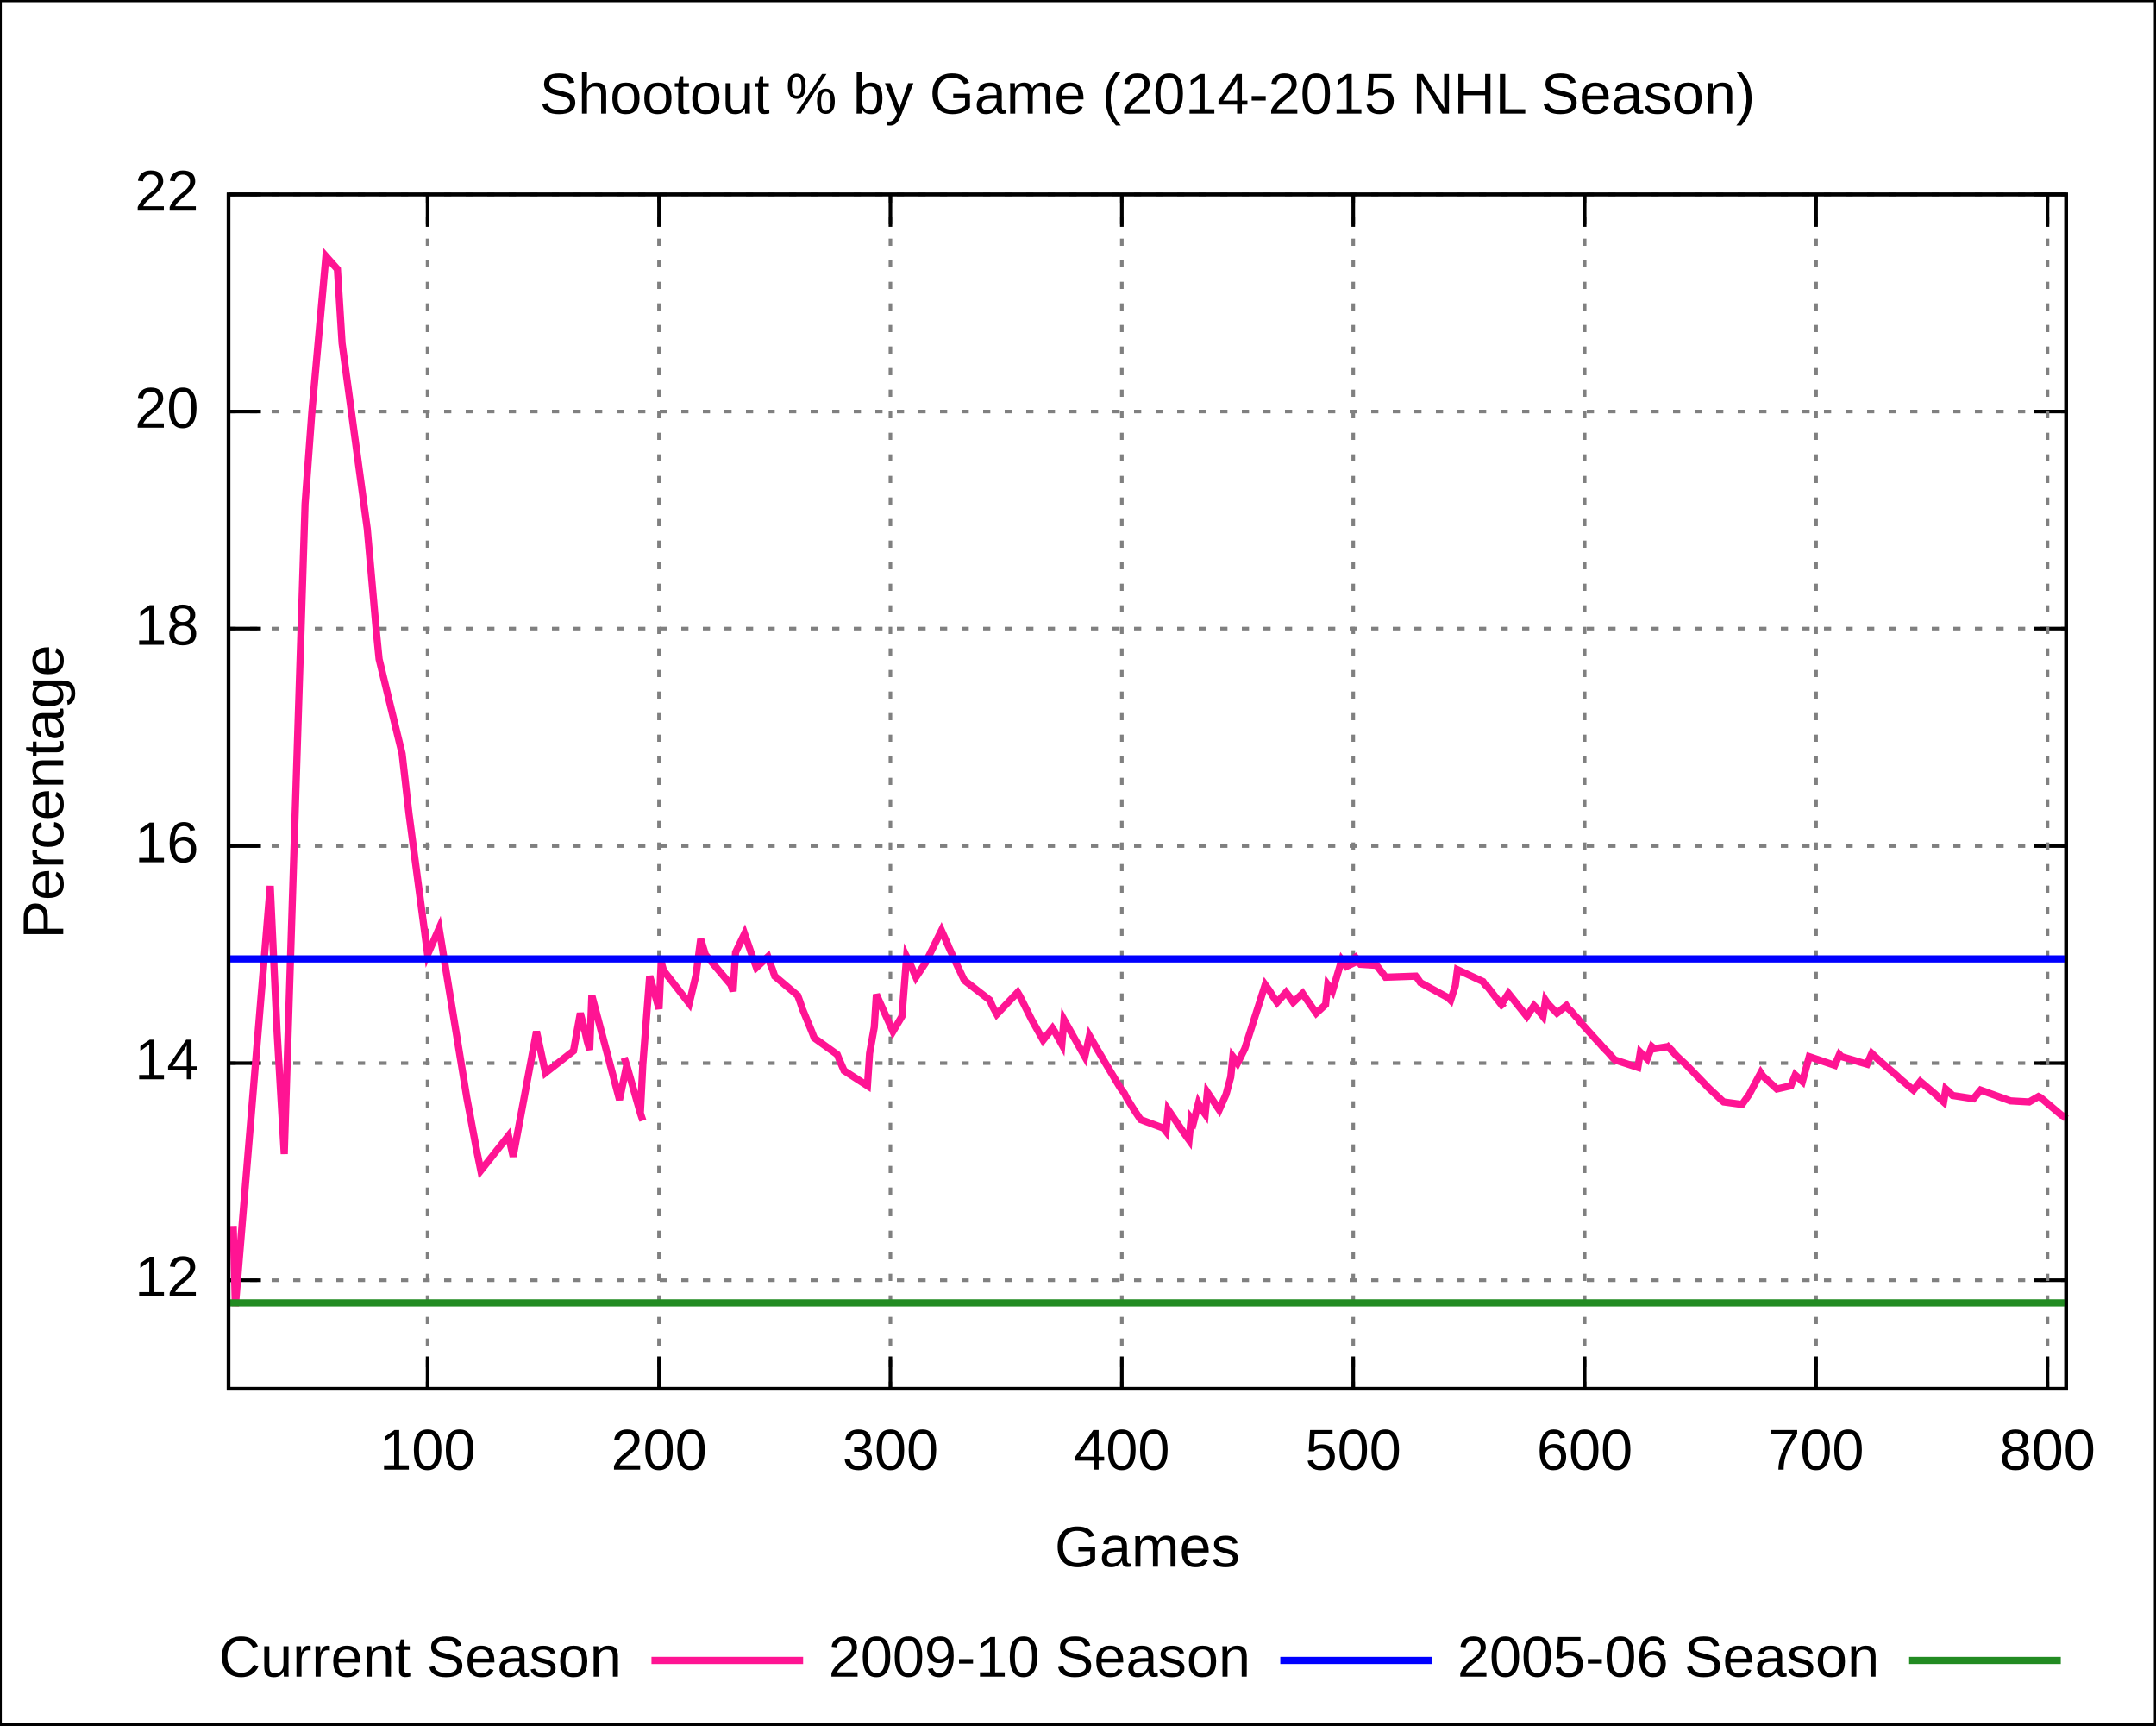
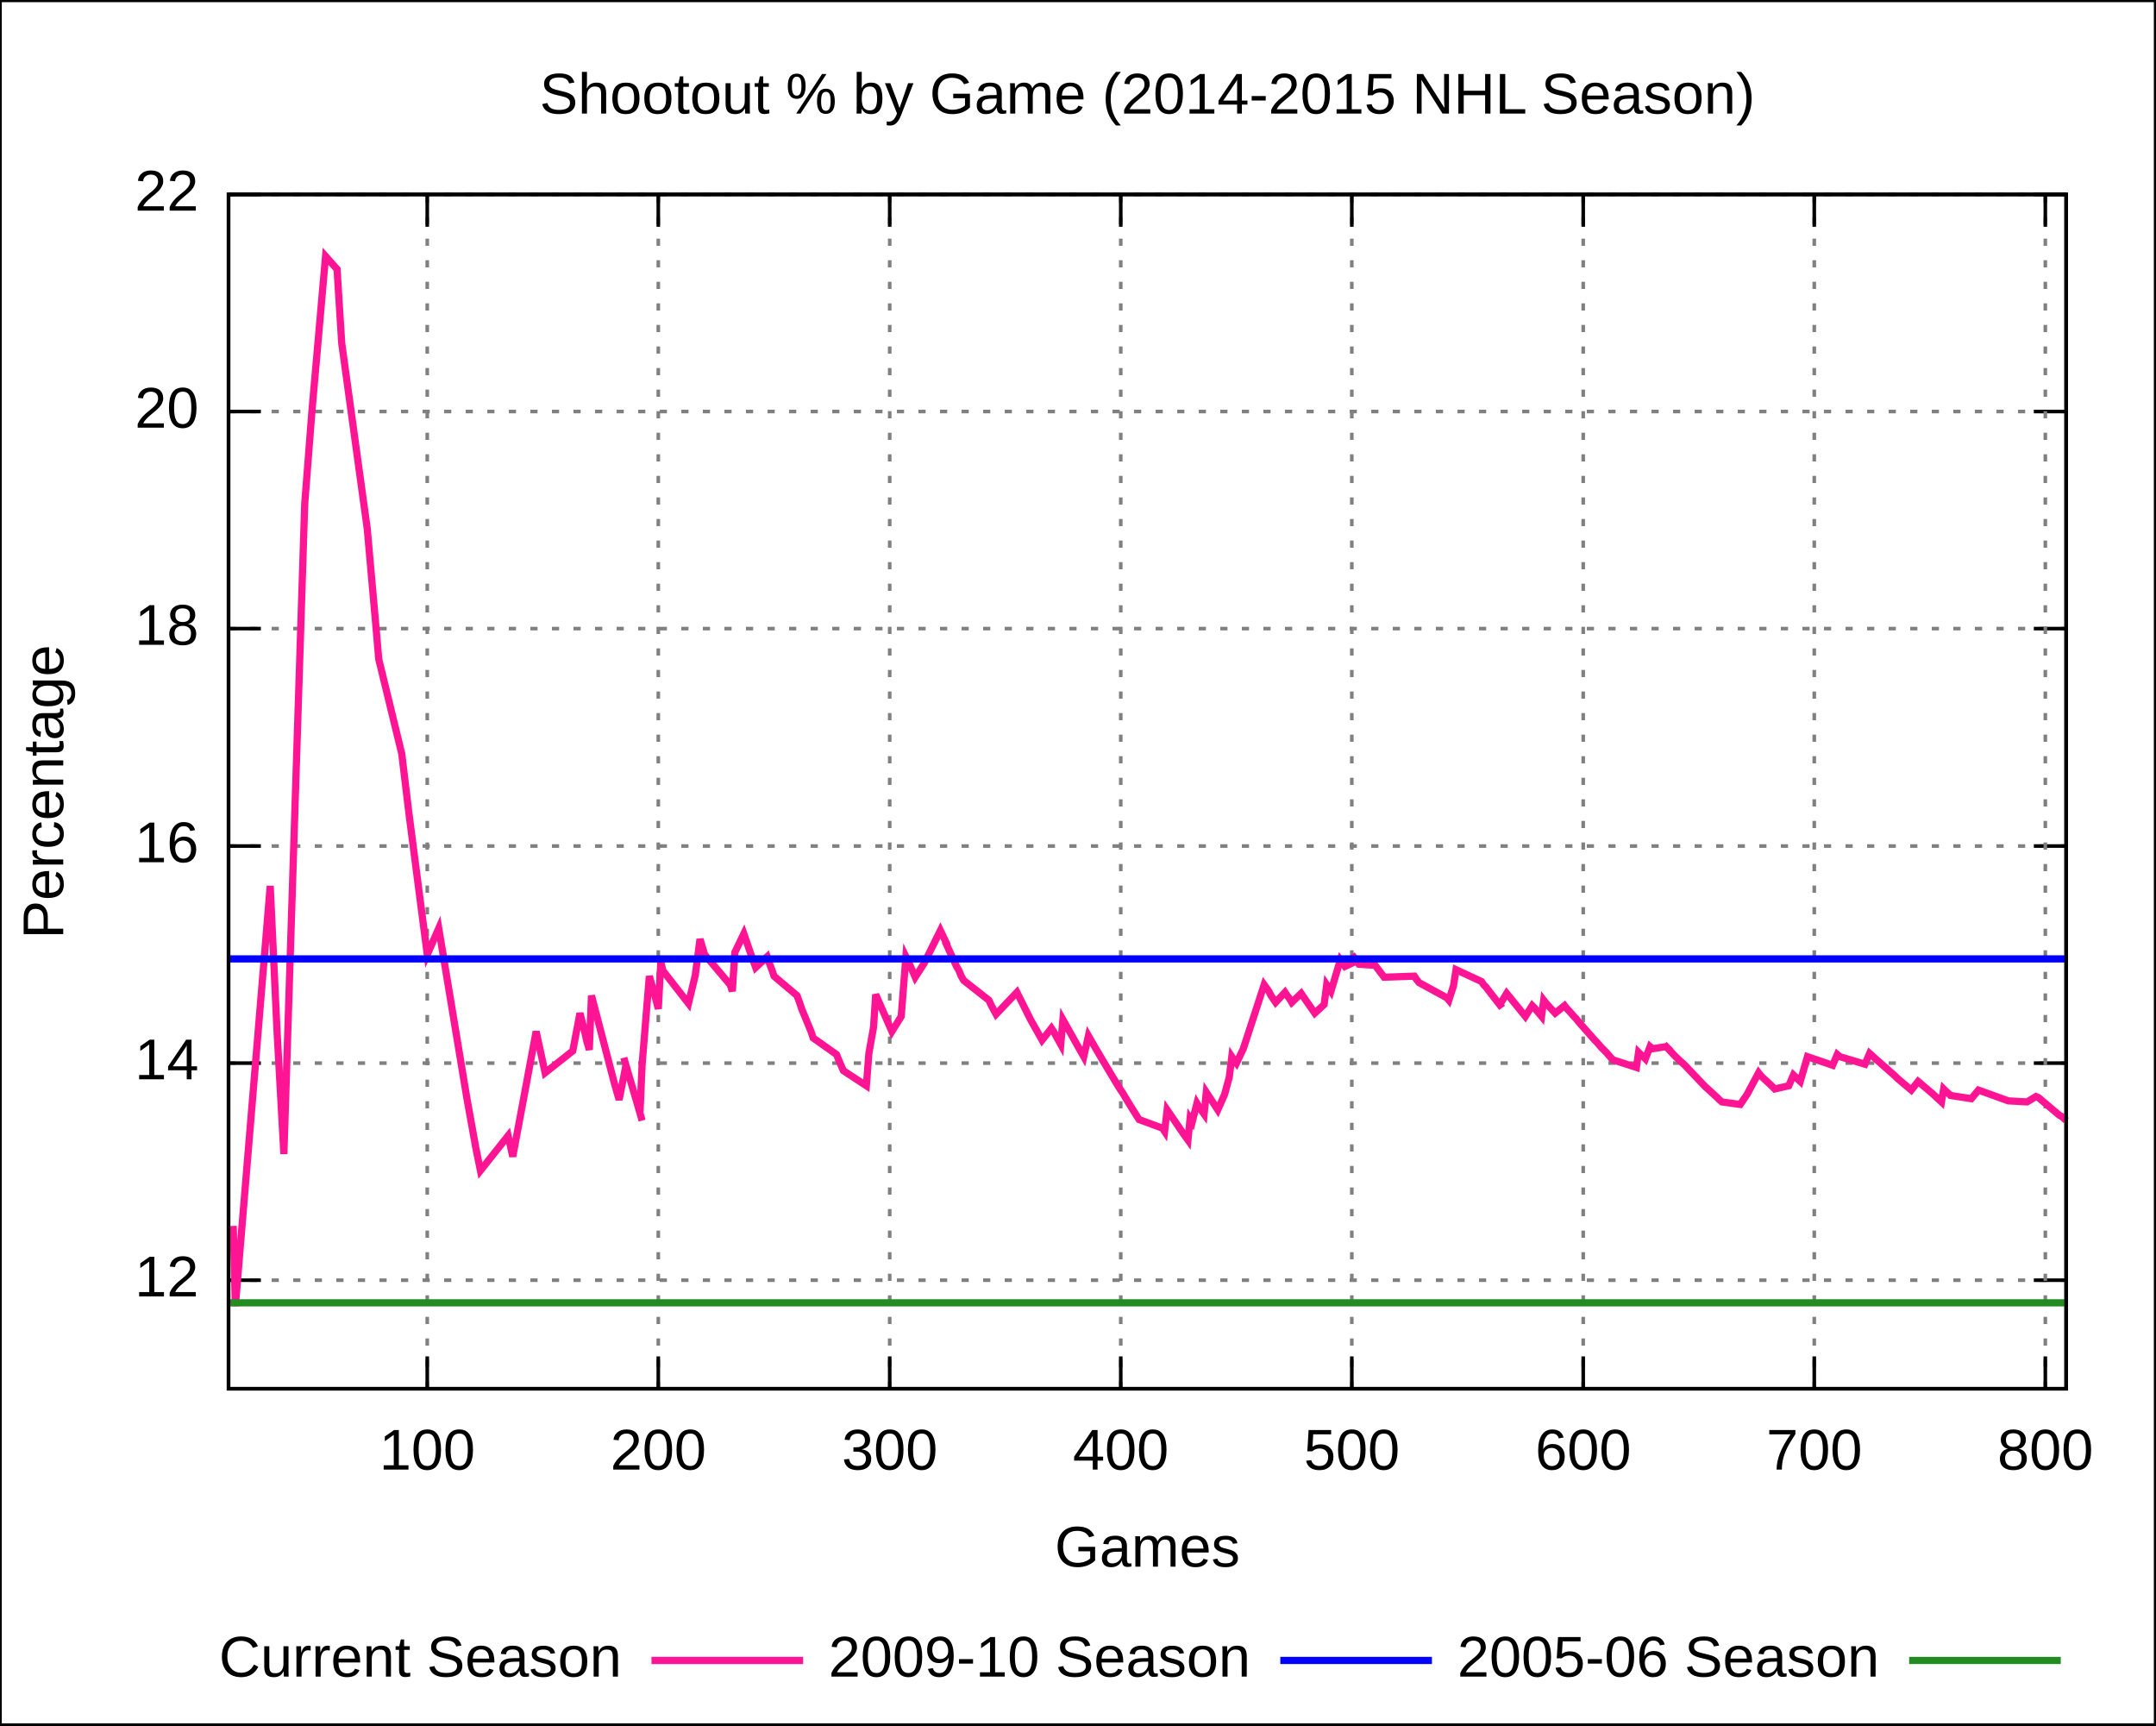
<svg xmlns="http://www.w3.org/2000/svg" xmlns:xlink="http://www.w3.org/1999/xlink" width="600" height="480" viewBox="0 0 600 480">
  <g id="gnuplot_canvas">
    <rect x="0" y="0" width="600" height="480" fill="none" />
    <defs>
      <circle id="gpDot" r="0.5" stroke-width="0.5" />
      <path id="gpPt0" stroke-width="0.222" stroke="currentColor" d="M-1,0 h2 M0,-1 v2" />
      <path id="gpPt1" stroke-width="0.222" stroke="currentColor" d="M-1,-1 L1,1 M1,-1 L-1,1" />
      <path id="gpPt2" stroke-width="0.222" stroke="currentColor" d="M-1,0 L1,0 M0,-1 L0,1 M-1,-1 L1,1 M-1,1 L1,-1" />
      <rect id="gpPt3" stroke-width="0.222" stroke="currentColor" x="-1" y="-1" width="2" height="2" />
      <rect id="gpPt4" stroke-width="0.222" stroke="currentColor" fill="currentColor" x="-1" y="-1" width="2" height="2" />
      <circle id="gpPt5" stroke-width="0.222" stroke="currentColor" cx="0" cy="0" r="1" />
      <use xlink:href="#gpPt5" id="gpPt6" fill="currentColor" stroke="none" />
      <path id="gpPt7" stroke-width="0.222" stroke="currentColor" d="M0,-1.33 L-1.33,0.67 L1.33,0.67 z" />
      <use xlink:href="#gpPt7" id="gpPt8" fill="currentColor" stroke="none" />
      <use xlink:href="#gpPt7" id="gpPt9" stroke="currentColor" transform="rotate(180)" />
      <use xlink:href="#gpPt9" id="gpPt10" fill="currentColor" stroke="none" />
      <use xlink:href="#gpPt3" id="gpPt11" stroke="currentColor" transform="rotate(45)" />
      <use xlink:href="#gpPt11" id="gpPt12" fill="currentColor" stroke="none" />
    </defs>
    <g style="fill:none; color:white; stroke:currentColor; stroke-width:1.00; stroke-linecap:butt; stroke-linejoin:miter">
</g>
    <g style="fill:none; color:black; stroke:currentColor; stroke-width:1.00; stroke-linecap:butt; stroke-linejoin:miter">
      <g style="stroke:none; shape-rendering:crispEdges">
        <polygon fill="rgb(255, 255, 255)" points="0.0,480.0 599.9,480.0 599.9,0.1 0.0,0.1 " />
      </g>
      <path stroke="black" d="M0.0,480.0 L0.0,0.1 L599.9,0.1 L599.9,480.0 L0.0,480.0  " />
    </g>
    <g style="fill:none; color:gray; stroke:currentColor; stroke-width:1.00; stroke-linecap:butt; stroke-linejoin:miter">
      <path stroke="gray" stroke-dasharray=" 2,4" class="gridline" d="M63.6,356.2 L575.0,356.2  " />
    </g>
    <g style="fill:none; color:black; stroke:currentColor; stroke-width:1.00; stroke-linecap:butt; stroke-linejoin:miter">
      <path stroke="black" d="M63.6,356.2 L72.6,356.2 M575.0,356.2 L566.0,356.2  " />
      <g transform="translate(55.3,360.7)" style="stroke:none; fill:black; font-family:Arial; font-size:12.00pt; text-anchor:end">
        <text> 12</text>
      </g>
    </g>
    <g style="fill:none; color:gray; stroke:currentColor; stroke-width:1.00; stroke-linecap:butt; stroke-linejoin:miter">
      <path stroke="gray" stroke-dasharray=" 2,4" class="gridline" d="M63.6,295.8 L575.0,295.8  " />
    </g>
    <g style="fill:none; color:black; stroke:currentColor; stroke-width:1.00; stroke-linecap:butt; stroke-linejoin:miter">
      <path stroke="black" d="M63.6,295.8 L72.6,295.8 M575.0,295.8 L566.0,295.8  " />
      <g transform="translate(55.3,300.3)" style="stroke:none; fill:black; font-family:Arial; font-size:12.00pt; text-anchor:end">
        <text> 14</text>
      </g>
    </g>
    <g style="fill:none; color:gray; stroke:currentColor; stroke-width:1.00; stroke-linecap:butt; stroke-linejoin:miter">
      <path stroke="gray" stroke-dasharray=" 2,4" class="gridline" d="M63.6,235.4 L575.0,235.4  " />
    </g>
    <g style="fill:none; color:black; stroke:currentColor; stroke-width:1.00; stroke-linecap:butt; stroke-linejoin:miter">
      <path stroke="black" d="M63.6,235.4 L72.6,235.4 M575.0,235.4 L566.0,235.4  " />
      <g transform="translate(55.3,239.9)" style="stroke:none; fill:black; font-family:Arial; font-size:12.00pt; text-anchor:end">
        <text> 16</text>
      </g>
    </g>
    <g style="fill:none; color:gray; stroke:currentColor; stroke-width:1.00; stroke-linecap:butt; stroke-linejoin:miter">
      <path stroke="gray" stroke-dasharray=" 2,4" class="gridline" d="M63.6,174.9 L575.0,174.9  " />
    </g>
    <g style="fill:none; color:black; stroke:currentColor; stroke-width:1.00; stroke-linecap:butt; stroke-linejoin:miter">
      <path stroke="black" d="M63.6,174.9 L72.6,174.9 M575.0,174.9 L566.0,174.9  " />
      <g transform="translate(55.3,179.4)" style="stroke:none; fill:black; font-family:Arial; font-size:12.00pt; text-anchor:end">
        <text> 18</text>
      </g>
    </g>
    <g style="fill:none; color:gray; stroke:currentColor; stroke-width:1.00; stroke-linecap:butt; stroke-linejoin:miter">
      <path stroke="gray" stroke-dasharray=" 2,4" class="gridline" d="M63.6,114.5 L575.0,114.5  " />
    </g>
    <g style="fill:none; color:black; stroke:currentColor; stroke-width:1.00; stroke-linecap:butt; stroke-linejoin:miter">
      <path stroke="black" d="M63.6,114.5 L72.6,114.5 M575.0,114.5 L566.0,114.5  " />
      <g transform="translate(55.3,119.0)" style="stroke:none; fill:black; font-family:Arial; font-size:12.00pt; text-anchor:end">
        <text> 20</text>
      </g>
    </g>
    <g style="fill:none; color:gray; stroke:currentColor; stroke-width:1.00; stroke-linecap:butt; stroke-linejoin:miter">
      <path stroke="gray" stroke-dasharray=" 2,4" class="gridline" d="M63.6,54.1 L575.0,54.1  " />
    </g>
    <g style="fill:none; color:black; stroke:currentColor; stroke-width:1.00; stroke-linecap:butt; stroke-linejoin:miter">
      <path stroke="black" d="M63.6,54.1 L72.6,54.1 M575.0,54.1 L566.0,54.1  " />
      <g transform="translate(55.3,58.6)" style="stroke:none; fill:black; font-family:Arial; font-size:12.00pt; text-anchor:end">
        <text> 22</text>
      </g>
    </g>
    <g style="fill:none; color:gray; stroke:currentColor; stroke-width:1.00; stroke-linecap:butt; stroke-linejoin:miter">
-       <path stroke="gray" stroke-dasharray=" 2,4" class="gridline" d="M119.0,386.4 L119.0,54.1  " />
+       <path stroke="gray" stroke-dasharray=" 2,4" class="gridline" d="M118.9,386.4 L118.9,54.1  " />
    </g>
    <g style="fill:none; color:black; stroke:currentColor; stroke-width:1.00; stroke-linecap:butt; stroke-linejoin:miter">
-       <path stroke="black" d="M119.0,386.4 L119.0,377.4 M119.0,54.1 L119.0,63.1  " />
-       <g transform="translate(119.0,408.9)" style="stroke:none; fill:black; font-family:Arial; font-size:12.00pt; text-anchor:middle">
+       <path stroke="black" d="M118.9,386.4 L118.9,377.4 M118.9,54.1 L118.9,63.1  " />
+       <g transform="translate(118.9,408.9)" style="stroke:none; fill:black; font-family:Arial; font-size:12.00pt; text-anchor:middle">
        <text> 100</text>
      </g>
    </g>
    <g style="fill:none; color:gray; stroke:currentColor; stroke-width:1.00; stroke-linecap:butt; stroke-linejoin:miter">
-       <path stroke="gray" stroke-dasharray=" 2,4" class="gridline" d="M183.4,386.4 L183.4,54.1  " />
+       <path stroke="gray" stroke-dasharray=" 2,4" class="gridline" d="M183.2,386.4 L183.2,54.1  " />
    </g>
    <g style="fill:none; color:black; stroke:currentColor; stroke-width:1.00; stroke-linecap:butt; stroke-linejoin:miter">
-       <path stroke="black" d="M183.4,386.4 L183.4,377.4 M183.4,54.1 L183.4,63.1  " />
-       <g transform="translate(183.4,408.9)" style="stroke:none; fill:black; font-family:Arial; font-size:12.00pt; text-anchor:middle">
+       <path stroke="black" d="M183.2,386.4 L183.2,377.4 M183.2,54.1 L183.2,63.1  " />
+       <g transform="translate(183.2,408.9)" style="stroke:none; fill:black; font-family:Arial; font-size:12.00pt; text-anchor:middle">
        <text> 200</text>
      </g>
    </g>
    <g style="fill:none; color:gray; stroke:currentColor; stroke-width:1.00; stroke-linecap:butt; stroke-linejoin:miter">
-       <path stroke="gray" stroke-dasharray=" 2,4" class="gridline" d="M247.8,386.4 L247.8,54.1  " />
+       <path stroke="gray" stroke-dasharray=" 2,4" class="gridline" d="M247.6,386.4 L247.6,54.1  " />
    </g>
    <g style="fill:none; color:black; stroke:currentColor; stroke-width:1.00; stroke-linecap:butt; stroke-linejoin:miter">
-       <path stroke="black" d="M247.8,386.4 L247.8,377.4 M247.8,54.1 L247.8,63.1  " />
-       <g transform="translate(247.8,408.9)" style="stroke:none; fill:black; font-family:Arial; font-size:12.00pt; text-anchor:middle">
+       <path stroke="black" d="M247.6,386.4 L247.6,377.4 M247.6,54.1 L247.6,63.1  " />
+       <g transform="translate(247.6,408.9)" style="stroke:none; fill:black; font-family:Arial; font-size:12.00pt; text-anchor:middle">
        <text> 300</text>
      </g>
    </g>
    <g style="fill:none; color:gray; stroke:currentColor; stroke-width:1.00; stroke-linecap:butt; stroke-linejoin:miter">
-       <path stroke="gray" stroke-dasharray=" 2,4" class="gridline" d="M312.2,386.4 L312.2,54.1  " />
+       <path stroke="gray" stroke-dasharray=" 2,4" class="gridline" d="M311.9,386.4 L311.9,54.1  " />
    </g>
    <g style="fill:none; color:black; stroke:currentColor; stroke-width:1.00; stroke-linecap:butt; stroke-linejoin:miter">
-       <path stroke="black" d="M312.2,386.4 L312.2,377.4 M312.2,54.1 L312.2,63.1  " />
-       <g transform="translate(312.2,408.9)" style="stroke:none; fill:black; font-family:Arial; font-size:12.00pt; text-anchor:middle">
+       <path stroke="black" d="M311.9,386.4 L311.9,377.4 M311.9,54.1 L311.9,63.1  " />
+       <g transform="translate(311.9,408.9)" style="stroke:none; fill:black; font-family:Arial; font-size:12.00pt; text-anchor:middle">
        <text> 400</text>
      </g>
    </g>
    <g style="fill:none; color:gray; stroke:currentColor; stroke-width:1.00; stroke-linecap:butt; stroke-linejoin:miter">
-       <path stroke="gray" stroke-dasharray=" 2,4" class="gridline" d="M376.6,386.4 L376.6,54.1  " />
+       <path stroke="gray" stroke-dasharray=" 2,4" class="gridline" d="M376.2,386.4 L376.2,54.1  " />
    </g>
    <g style="fill:none; color:black; stroke:currentColor; stroke-width:1.00; stroke-linecap:butt; stroke-linejoin:miter">
-       <path stroke="black" d="M376.6,386.4 L376.6,377.4 M376.6,54.1 L376.6,63.1  " />
-       <g transform="translate(376.6,408.9)" style="stroke:none; fill:black; font-family:Arial; font-size:12.00pt; text-anchor:middle">
+       <path stroke="black" d="M376.2,386.4 L376.2,377.4 M376.2,54.1 L376.2,63.1  " />
+       <g transform="translate(376.2,408.9)" style="stroke:none; fill:black; font-family:Arial; font-size:12.00pt; text-anchor:middle">
        <text> 500</text>
      </g>
    </g>
    <g style="fill:none; color:gray; stroke:currentColor; stroke-width:1.00; stroke-linecap:butt; stroke-linejoin:miter">
-       <path stroke="gray" stroke-dasharray=" 2,4" class="gridline" d="M441.0,386.4 L441.0,54.1  " />
+       <path stroke="gray" stroke-dasharray=" 2,4" class="gridline" d="M440.6,386.4 L440.6,54.1  " />
    </g>
    <g style="fill:none; color:black; stroke:currentColor; stroke-width:1.00; stroke-linecap:butt; stroke-linejoin:miter">
-       <path stroke="black" d="M441.0,386.4 L441.0,377.4 M441.0,54.1 L441.0,63.1  " />
-       <g transform="translate(441.0,408.9)" style="stroke:none; fill:black; font-family:Arial; font-size:12.00pt; text-anchor:middle">
+       <path stroke="black" d="M440.6,386.4 L440.6,377.4 M440.6,54.1 L440.6,63.1  " />
+       <g transform="translate(440.6,408.9)" style="stroke:none; fill:black; font-family:Arial; font-size:12.00pt; text-anchor:middle">
        <text> 600</text>
      </g>
    </g>
    <g style="fill:none; color:gray; stroke:currentColor; stroke-width:1.00; stroke-linecap:butt; stroke-linejoin:miter">
-       <path stroke="gray" stroke-dasharray=" 2,4" class="gridline" d="M505.4,386.4 L505.4,54.1  " />
+       <path stroke="gray" stroke-dasharray=" 2,4" class="gridline" d="M504.9,386.4 L504.9,54.1  " />
    </g>
    <g style="fill:none; color:black; stroke:currentColor; stroke-width:1.00; stroke-linecap:butt; stroke-linejoin:miter">
-       <path stroke="black" d="M505.4,386.4 L505.4,377.4 M505.4,54.1 L505.4,63.1  " />
-       <g transform="translate(505.4,408.9)" style="stroke:none; fill:black; font-family:Arial; font-size:12.00pt; text-anchor:middle">
+       <path stroke="black" d="M504.9,386.4 L504.9,377.4 M504.9,54.1 L504.9,63.1  " />
+       <g transform="translate(504.9,408.9)" style="stroke:none; fill:black; font-family:Arial; font-size:12.00pt; text-anchor:middle">
        <text> 700</text>
      </g>
    </g>
    <g style="fill:none; color:gray; stroke:currentColor; stroke-width:1.00; stroke-linecap:butt; stroke-linejoin:miter">
-       <path stroke="gray" stroke-dasharray=" 2,4" class="gridline" d="M569.8,386.4 L569.8,54.1  " />
+       <path stroke="gray" stroke-dasharray=" 2,4" class="gridline" d="M569.2,386.4 L569.2,54.1  " />
    </g>
    <g style="fill:none; color:black; stroke:currentColor; stroke-width:1.00; stroke-linecap:butt; stroke-linejoin:miter">
-       <path stroke="black" d="M569.8,386.4 L569.8,377.4 M569.8,54.1 L569.8,63.1  " />
-       <g transform="translate(569.8,408.9)" style="stroke:none; fill:black; font-family:Arial; font-size:12.00pt; text-anchor:middle">
+       <path stroke="black" d="M569.2,386.4 L569.2,377.4 M569.2,54.1 L569.2,63.1  " />
+       <g transform="translate(569.2,408.9)" style="stroke:none; fill:black; font-family:Arial; font-size:12.00pt; text-anchor:middle">
        <text> 800</text>
      </g>
      <path stroke="black" d="M63.6,54.1 L63.6,386.4 L575.0,386.4 L575.0,54.1 L63.6,54.1 Z  " />
      <g transform="translate(17.6,220.3) rotate(270)" style="stroke:none; fill:black; font-family:Arial; font-size:12.00pt; text-anchor:middle">
        <text>Percentage</text>
      </g>
      <g transform="translate(319.3,435.9)" style="stroke:none; fill:black; font-family:Arial; font-size:12.00pt; text-anchor:middle">
        <text>Games</text>
      </g>
      <g transform="translate(319.3,31.6)" style="stroke:none; fill:black; font-family:Arial; font-size:12.00pt; text-anchor:middle">
        <text>Shootout % by Game (2014-2015 NHL Season)</text>
      </g>
    </g>
    <g id="gnuplot_plot_1">
      <g style="fill:none; color:white; stroke:black; stroke-width:2.00; stroke-linecap:butt; stroke-linejoin:miter">
</g>
      <g style="fill:none; color:red; stroke:currentColor; stroke-width:2.00; stroke-linecap:butt; stroke-linejoin:miter">
        <g transform="translate(173.0,466.5)" style="stroke:none; fill:black; font-family:Arial; font-size:12.00pt; text-anchor:end">
          <text>Current Season</text>
        </g>
-         <path stroke="rgb(255,  20, 147)" d="M181.3,462.0 L223.5,462.0 M64.9,341.1 L65.5,363.4 L75.2,246.5 L77.1,287.0 L79.1,321.1 L84.9,140.2    L86.8,114.5 L90.7,71.3 L93.9,74.9 L95.2,95.5 L102.2,147.1 L104.8,176.4 L105.5,183.4 L111.9,209.7    L113.8,226.3 L119.0,265.6 L122.2,258.3 L129.9,305.4 L132.5,319.3 L133.8,325.7 L141.5,316.0 L142.8,321.8    L149.3,287.0 L151.8,298.5 L159.6,292.4 L161.5,281.9 L162.8,287.0 L163.4,289.7 L164.1,292.1 L164.7,277.0    L171.2,301.5 L172.4,306.0 L174.4,296.4 L173.7,294.3 L174.4,296.4 L178.2,309.7 L178.9,311.8 L178.2,309.7    L178.9,296.1 L180.8,271.6 L182.1,276.1 L183.4,280.7 L184.0,267.7 L184.7,270.1 L191.8,279.2 L193.7,271.3    L195.0,261.3 L196.3,265.6 L203.4,274.0 L204.0,275.8 L204.7,265.0 L207.2,259.8 L209.2,265.6 L210.5,269.2    L213.7,266.2 L214.3,268.0 L215.0,269.8 L215.6,271.6 L222.0,277.0 L222.7,278.9 L223.3,280.7 L225.9,287.0    L226.6,288.8 L233.0,293.4 L233.6,294.9 L234.9,297.9 L241.4,302.1 L242.0,293.1 L243.3,285.8 L243.9,276.7    L244.6,278.3 L248.5,287.0 L251.0,282.8 L252.3,266.2 L253.6,268.9 L254.9,271.9 L257.5,268.0 L262.0,258.9    L263.9,263.1 L263.3,261.9 L266.5,268.9 L267.1,270.1 L267.8,271.6 L268.4,272.8 L275.5,278.3 L276.1,279.8    L277.4,282.2 L283.2,276.1 L283.9,277.3 L287.1,283.7 L290.3,289.4 L292.9,286.1 L293.5,287.0 L295.5,290.6    L296.1,283.7 L299.3,289.4 L301.9,294.0 L303.2,288.2 L305.1,291.5 L306.4,293.7 L307.1,294.9 L311.6,302.4    L312.2,303.3 L312.9,304.2 L313.5,305.4 L315.4,308.5 L317.4,311.5 L323.8,313.9 L324.5,314.8 L325.1,308.8    L329.6,315.4 L330.9,317.2 L331.5,311.2 L332.2,312.1 L333.5,307.0 L334.1,308.2 L335.4,310.0 L336.0,303.9    L339.3,308.8 L341.2,304.5 L342.5,299.7 L343.1,294.0 L343.8,294.9 L344.4,295.8 L346.4,291.8 L352.1,274.0    L353.4,275.8 L354.1,277.0 L355.4,278.9 L357.9,276.1 L358.6,277.0 L359.2,277.9 L359.9,278.9 L362.5,276.4    L363.1,277.3 L366.3,281.9 L368.9,279.5 L369.5,274.0 L370.8,275.8 L373.4,267.1 L374.7,268.9 L377.9,267.4    L377.3,266.5 L376.6,265.6 L377.9,267.4 L378.6,268.3 L383.1,268.6 L385.6,271.9 L394.0,271.6 L394.7,272.5    L395.3,273.4 L403.0,277.6 L403.7,278.3 L405.0,274.3 L405.6,269.8 L412.7,273.1 L413.3,274.0 L414.0,274.6    L418.5,280.4 L417.8,279.5 L419.8,276.4 L424.9,282.8 L426.9,279.8 L427.5,280.4 L429.4,282.8 L430.1,278.3    L430.7,279.2 L433.3,281.9 L435.9,279.8 L436.5,280.7 L437.2,281.3 L438.5,282.8 L439.1,283.4 L439.7,284.3    L444.3,289.4 L444.9,290.0 L446.2,291.5 L447.5,292.8 L448.8,294.3 L449.4,294.9 L455.8,297.0 L456.5,292.8    L457.1,293.4 L457.8,294.0 L458.4,294.6 L459.7,291.2 L460.4,291.8 L464.2,291.2 L463.6,290.6 L466.8,294.0    L469.4,296.4 L475.2,302.4 L475.8,303.0 L478.4,305.4 L479.0,306.0 L479.7,306.6 L484.8,307.3 L486.8,304.5    L490.0,298.5 L490.6,299.4 L493.2,301.8 L494.5,303.0 L498.4,302.1 L499.6,299.1 L501.6,300.9 L503.5,294.0    L510.6,296.4 L511.9,293.4 L512.5,294.0 L519.6,296.1 L520.9,293.1 L522.8,294.9 L528.0,299.4 L528.6,300.0    L529.3,300.6 L532.5,303.3 L534.4,300.9 L538.3,304.2 L540.9,306.6 L541.5,303.0 L542.2,303.6 L542.8,304.2    L543.4,304.8 L549.2,305.7 L551.2,303.3 L559.5,306.3 L564.7,306.6 L567.3,305.1 L567.9,305.4 L573.7,310.3    L574.4,310.6 L575.0,311.2  " />
+         <path stroke="rgb(255,  20, 147)" d="M181.3,462.0 L223.5,462.0 M64.9,341.1 L65.5,363.4 L75.2,246.5 L77.1,287.0 L79.0,321.1 L84.8,140.2    L86.8,114.5 L90.6,71.3 L93.8,74.9 L95.1,95.5 L102.2,147.1 L104.8,176.4 L105.4,183.4 L111.8,209.7    L113.8,226.3 L118.9,265.6 L122.1,258.3 L129.9,305.4 L132.4,319.3 L133.7,325.7 L141.4,316.0 L142.7,321.8    L149.2,287.0 L151.7,298.5 L159.4,292.4 L161.4,281.9 L162.7,287.0 L163.3,289.7 L164.0,292.1 L164.6,277.0    L171.0,301.5 L172.3,306.0 L174.2,296.4 L173.6,294.3 L174.2,296.4 L178.1,309.7 L178.7,311.8 L178.1,309.7    L178.7,296.1 L180.7,271.6 L182.0,276.1 L183.2,280.7 L183.9,267.7 L184.5,270.1 L191.6,279.2 L193.5,271.3    L194.8,261.3 L196.1,265.6 L203.2,274.0 L203.8,275.8 L204.5,265.0 L207.0,259.8 L209.0,265.6 L210.3,269.2    L213.5,266.2 L214.1,268.0 L214.8,269.8 L215.4,271.6 L221.8,277.0 L222.5,278.9 L223.1,280.7 L225.7,287.0    L226.3,288.8 L232.8,293.4 L233.4,294.9 L234.7,297.9 L241.1,302.1 L241.8,293.1 L243.1,285.8 L243.7,276.7    L244.4,278.3 L248.2,287.0 L250.8,282.8 L252.1,266.2 L253.4,268.9 L254.7,271.9 L257.2,268.0 L261.7,258.9    L263.7,263.1 L263.0,261.9 L266.2,268.9 L266.9,270.1 L267.5,271.6 L268.2,272.8 L275.2,278.3 L275.9,279.8    L277.2,282.2 L283.0,276.1 L283.6,277.3 L286.8,283.7 L290.0,289.4 L292.6,286.1 L293.2,287.0 L295.2,290.6    L295.8,283.7 L299.0,289.4 L301.6,294.0 L302.9,288.2 L304.8,291.5 L306.1,293.7 L306.8,294.9 L311.3,302.4    L311.9,303.3 L312.5,304.2 L313.2,305.4 L315.1,308.5 L317.0,311.5 L323.5,313.9 L324.1,314.8 L324.8,308.8    L329.3,315.4 L330.6,317.2 L331.2,311.2 L331.8,312.1 L333.1,307.0 L333.8,308.2 L335.1,310.0 L335.7,303.9    L338.9,308.8 L340.8,304.5 L342.1,299.7 L342.8,294.0 L343.4,294.9 L344.1,295.8 L346.0,291.8 L351.8,274.0    L353.1,275.8 L353.7,277.0 L355.0,278.9 L357.6,276.1 L358.2,277.0 L358.9,277.9 L359.5,278.9 L362.1,276.4    L362.7,277.3 L365.9,281.9 L368.5,279.5 L369.2,274.0 L370.4,275.8 L373.0,267.1 L374.3,268.9 L377.5,267.4    L376.9,266.5 L376.2,265.6 L377.5,267.4 L378.2,268.3 L382.7,268.6 L385.2,271.9 L393.6,271.6 L394.2,272.5    L394.9,273.4 L402.6,277.6 L403.2,278.3 L404.5,274.3 L405.2,269.8 L412.3,273.1 L412.9,274.0 L413.5,274.6    L418.0,280.4 L417.4,279.5 L419.3,276.4 L424.5,282.8 L426.4,279.8 L427.0,280.4 L429.0,282.8 L429.6,278.3    L430.3,279.2 L432.8,281.9 L435.4,279.8 L436.1,280.7 L436.7,281.3 L438.0,282.8 L438.6,283.4 L439.3,284.3    L443.8,289.4 L444.4,290.0 L445.7,291.5 L447.0,292.8 L448.3,294.3 L448.9,294.9 L455.4,297.0 L456.0,292.8    L456.6,293.4 L457.3,294.0 L457.9,294.6 L459.2,291.2 L459.9,291.8 L463.7,291.2 L463.1,290.6 L466.3,294.0    L468.9,296.4 L474.6,302.4 L475.3,303.0 L477.9,305.4 L478.5,306.0 L479.2,306.6 L484.3,307.3 L486.2,304.5    L489.4,298.5 L490.1,299.4 L492.7,301.8 L493.9,303.0 L497.8,302.1 L499.1,299.1 L501.0,300.9 L503.0,294.0    L510.0,296.4 L511.3,293.4 L512.0,294.0 L519.0,296.1 L520.3,293.1 L522.3,294.9 L527.4,299.4 L528.0,300.0    L528.7,300.6 L531.9,303.3 L533.8,300.9 L537.7,304.2 L540.3,306.6 L540.9,303.0 L541.5,303.6 L542.2,304.2    L542.8,304.8 L548.6,305.7 L550.6,303.3 L558.9,306.3 L564.1,306.6 L566.6,305.1 L567.3,305.4 L573.1,310.3    L573.7,310.6 L574.4,311.2 L575.0,311.8  " />
      </g>
    </g>
    <g id="gnuplot_plot_2">
      <g style="fill:none; color:green; stroke:currentColor; stroke-width:2.00; stroke-linecap:butt; stroke-linejoin:miter">
        <g transform="translate(348.0,466.5)" style="stroke:none; fill:black; font-family:Arial; font-size:12.00pt; text-anchor:end">
          <text>2009-10 Season</text>
        </g>
        <path stroke="rgb(  0,   0, 255)" d="M356.3,462.0 L398.5,462.0 M63.6,266.8 L68.8,266.8 L73.9,266.8 L79.1,266.8 L84.3,266.8 L89.4,266.8    L94.6,266.8 L99.8,266.8 L104.9,266.8 L110.1,266.8 L115.3,266.8 L120.4,266.8 L125.6,266.8 L130.8,266.8    L135.9,266.8 L141.1,266.8 L146.3,266.8 L151.4,266.8 L156.6,266.8 L161.7,266.8 L166.9,266.8 L172.1,266.8    L177.2,266.8 L182.4,266.8 L187.6,266.8 L192.7,266.8 L197.9,266.8 L203.1,266.8 L208.2,266.8 L213.4,266.8    L218.6,266.8 L223.7,266.8 L228.9,266.8 L234.1,266.8 L239.2,266.8 L244.4,266.8 L249.6,266.8 L254.7,266.8    L259.9,266.8 L265.1,266.8 L270.2,266.8 L275.4,266.8 L280.6,266.8 L285.7,266.8 L290.9,266.8 L296.1,266.8    L301.2,266.8 L306.4,266.8 L311.6,266.8 L316.7,266.8 L321.9,266.8 L327.0,266.8 L332.2,266.8 L337.4,266.8    L342.5,266.8 L347.7,266.8 L352.9,266.8 L358.0,266.8 L363.2,266.8 L368.4,266.8 L373.5,266.8 L378.7,266.8    L383.9,266.8 L389.0,266.8 L394.2,266.8 L399.4,266.8 L404.5,266.8 L409.7,266.8 L414.9,266.8 L420.0,266.8    L425.2,266.8 L430.4,266.8 L435.5,266.8 L440.7,266.8 L445.9,266.8 L451.0,266.8 L456.2,266.8 L461.4,266.8    L466.5,266.8 L471.7,266.8 L476.9,266.8 L482.0,266.8 L487.2,266.8 L492.3,266.8 L497.5,266.8 L502.7,266.8    L507.8,266.8 L513.0,266.8 L518.2,266.8 L523.3,266.8 L528.5,266.8 L533.7,266.8 L538.8,266.8 L544.0,266.8    L549.2,266.8 L554.3,266.8 L559.5,266.8 L564.7,266.8 L569.8,266.8 L575.0,266.8  " />
      </g>
    </g>
    <g id="gnuplot_plot_3">
      <g style="fill:none; color:blue; stroke:currentColor; stroke-width:2.00; stroke-linecap:butt; stroke-linejoin:miter">
        <g transform="translate(523.0,466.5)" style="stroke:none; fill:black; font-family:Arial; font-size:12.00pt; text-anchor:end">
          <text>2005-06 Season</text>
        </g>
        <path stroke="rgb( 34, 139,  34)" d="M531.3,462.0 L573.5,462.0 M63.6,362.5 L68.8,362.5 L73.9,362.5 L79.1,362.5 L84.3,362.5 L89.4,362.5    L94.6,362.5 L99.8,362.5 L104.9,362.5 L110.1,362.5 L115.3,362.5 L120.4,362.5 L125.6,362.5 L130.8,362.5    L135.9,362.5 L141.1,362.5 L146.3,362.5 L151.4,362.5 L156.6,362.5 L161.7,362.5 L166.9,362.5 L172.1,362.5    L177.2,362.5 L182.4,362.5 L187.6,362.5 L192.7,362.5 L197.9,362.5 L203.1,362.5 L208.2,362.5 L213.4,362.5    L218.6,362.5 L223.7,362.5 L228.9,362.5 L234.1,362.5 L239.2,362.5 L244.4,362.5 L249.6,362.5 L254.7,362.5    L259.9,362.5 L265.1,362.5 L270.2,362.5 L275.4,362.5 L280.6,362.5 L285.7,362.5 L290.9,362.5 L296.1,362.5    L301.2,362.5 L306.4,362.5 L311.6,362.5 L316.7,362.5 L321.9,362.5 L327.0,362.5 L332.2,362.5 L337.4,362.5    L342.5,362.5 L347.7,362.5 L352.9,362.5 L358.0,362.5 L363.2,362.5 L368.4,362.5 L373.5,362.5 L378.7,362.5    L383.9,362.5 L389.0,362.5 L394.2,362.5 L399.4,362.5 L404.5,362.5 L409.7,362.5 L414.9,362.5 L420.0,362.5    L425.2,362.5 L430.4,362.5 L435.5,362.5 L440.7,362.5 L445.9,362.5 L451.0,362.5 L456.2,362.5 L461.4,362.5    L466.5,362.5 L471.7,362.5 L476.9,362.5 L482.0,362.5 L487.2,362.5 L492.3,362.5 L497.5,362.5 L502.7,362.5    L507.8,362.5 L513.0,362.5 L518.2,362.5 L523.3,362.5 L528.5,362.5 L533.7,362.5 L538.8,362.5 L544.0,362.5    L549.2,362.5 L554.3,362.5 L559.5,362.5 L564.7,362.5 L569.8,362.5 L575.0,362.5  " />
      </g>
    </g>
    <g style="fill:none; color:white; stroke:rgb( 34, 139,  34); stroke-width:1.00; stroke-linecap:butt; stroke-linejoin:miter">
</g>
    <g style="fill:none; color:black; stroke:currentColor; stroke-width:1.00; stroke-linecap:butt; stroke-linejoin:miter">
      <path stroke="black" d="M63.6,54.1 L63.6,386.4 L575.0,386.4 L575.0,54.1 L63.6,54.1 Z  " />
    </g>
  </g>
</svg>
